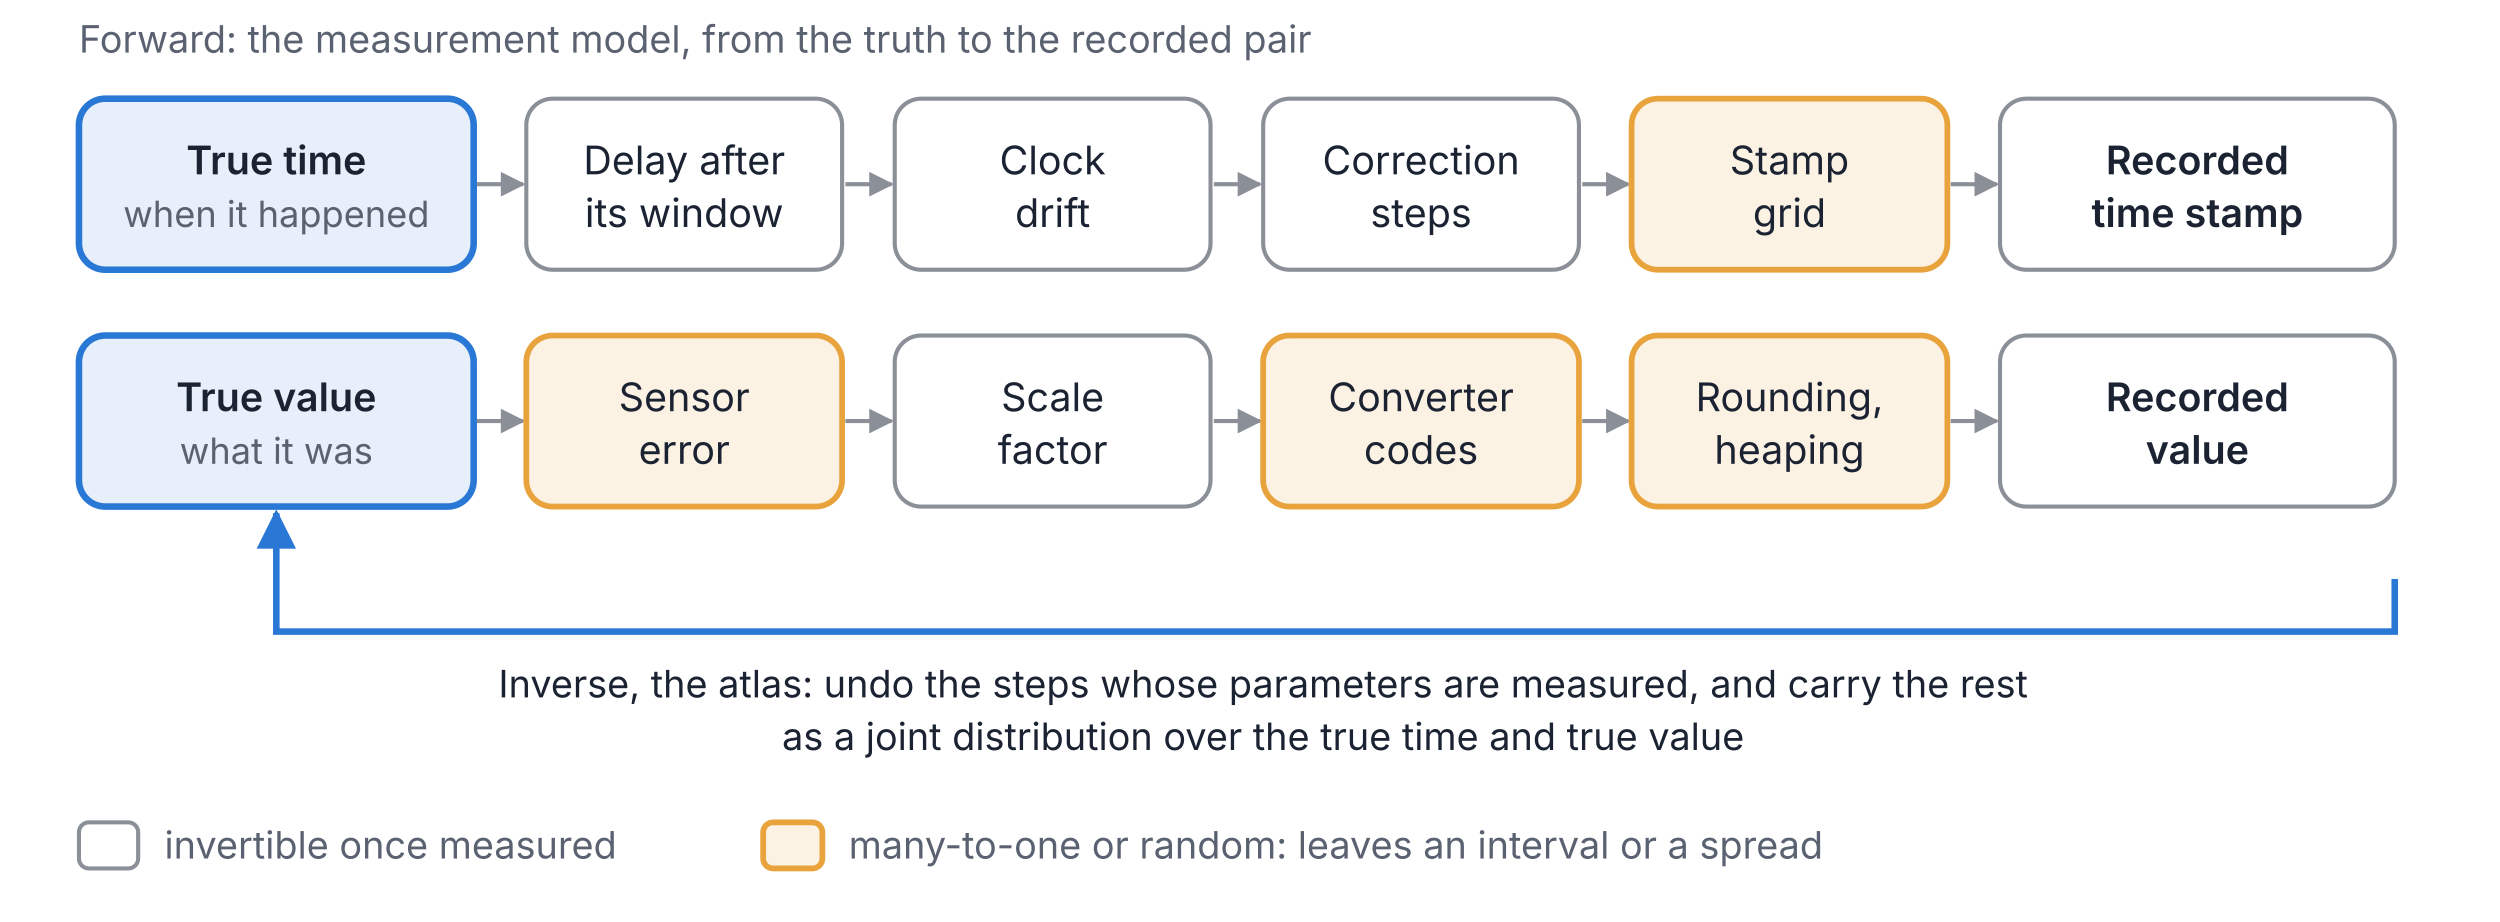
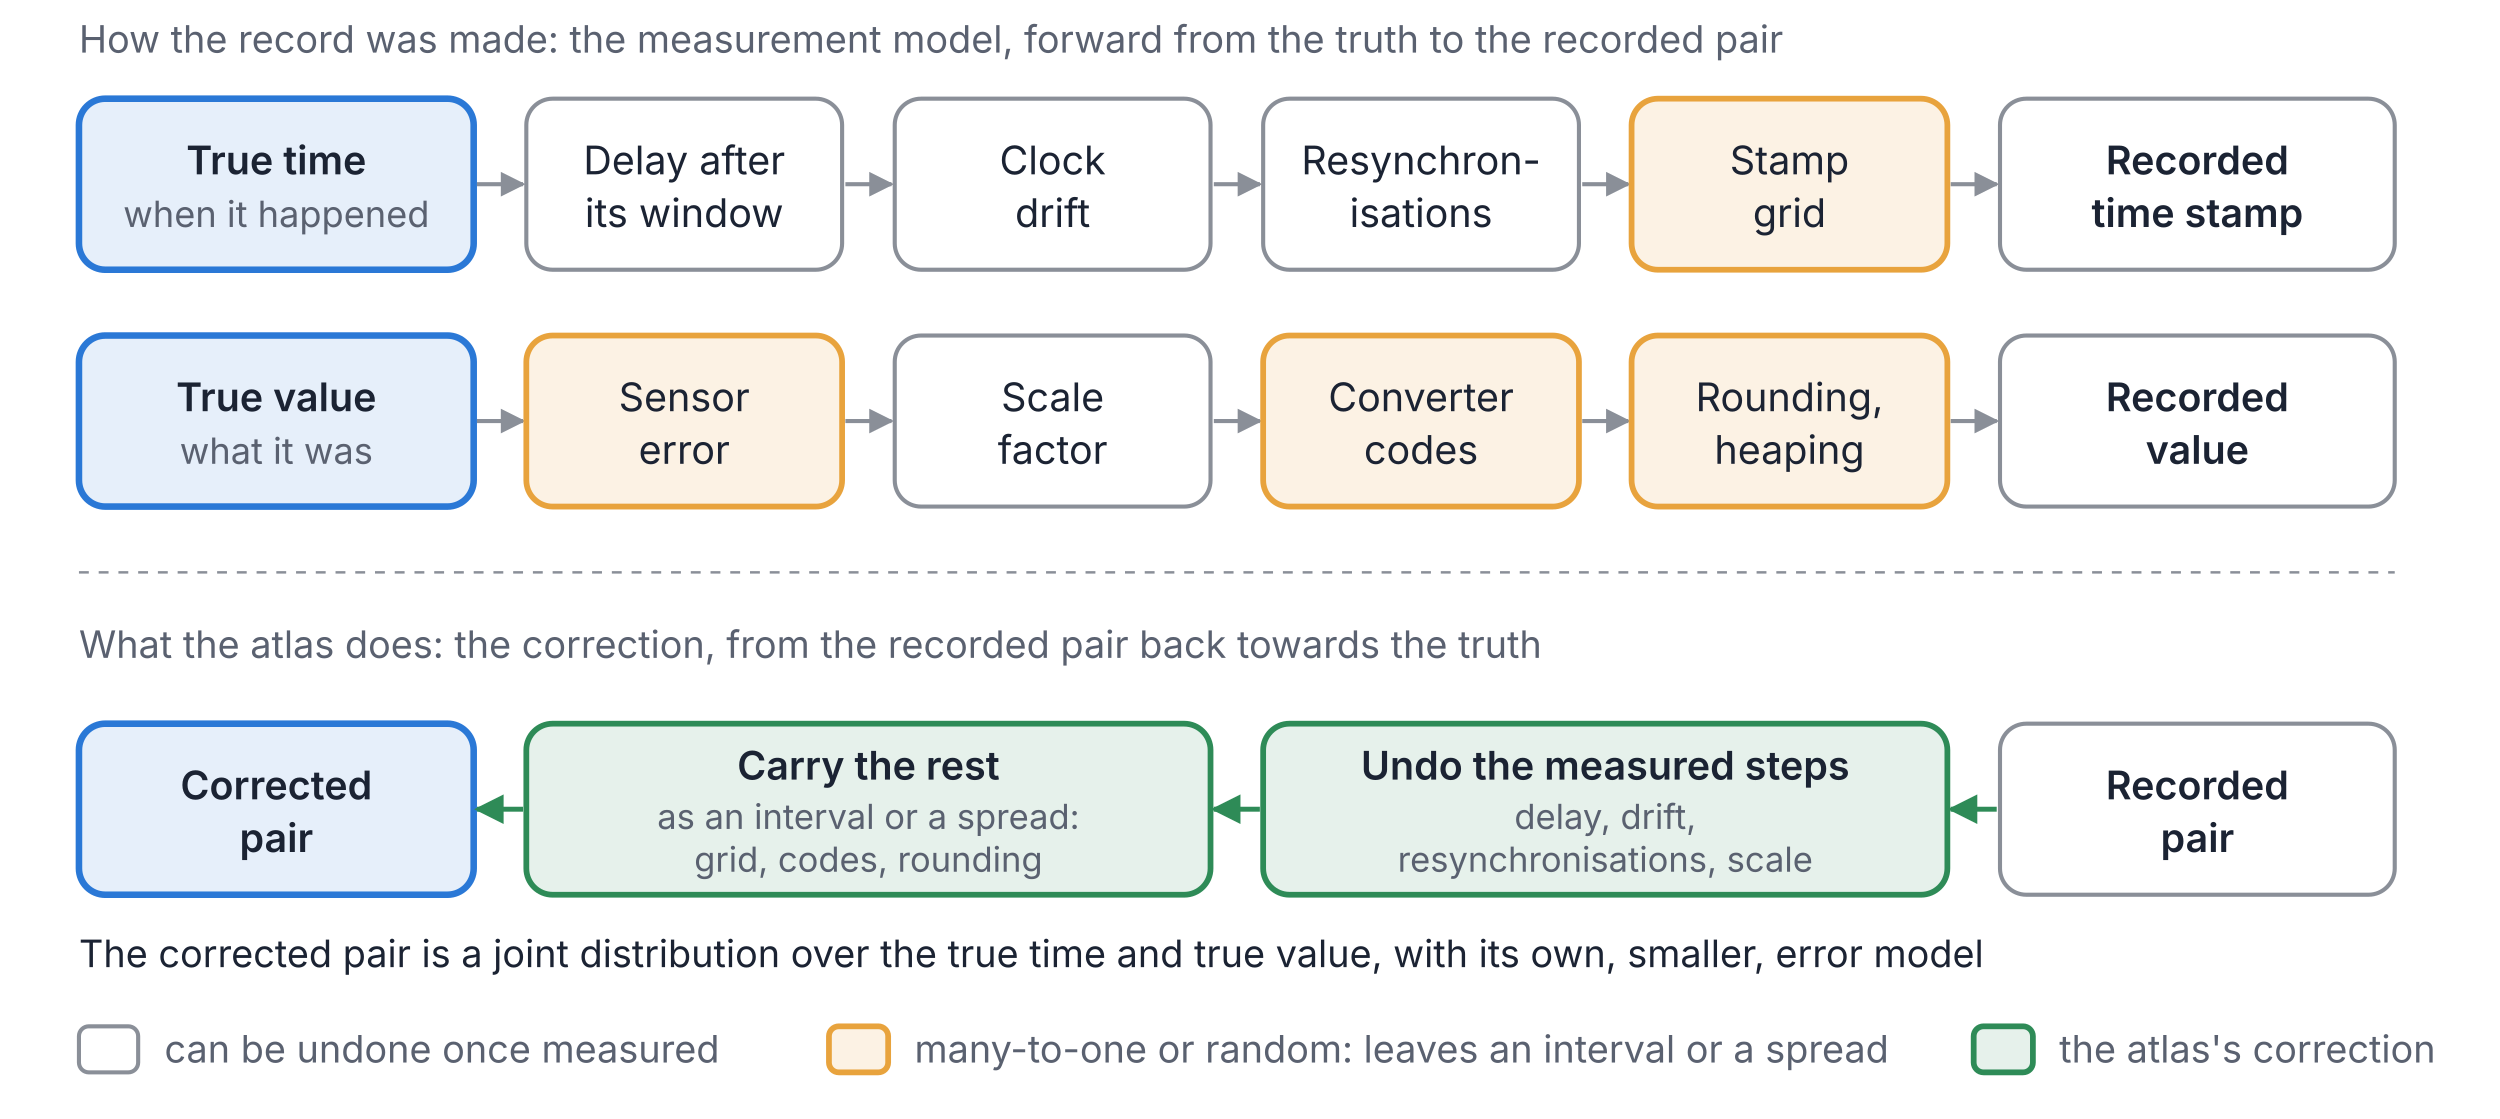
- <svg xmlns="http://www.w3.org/2000/svg" font-family="Inter" viewBox="0 40 760 280" role="img" aria-label="A record maps back to a distribution, because some steps cannot be undone" font-size="12">
+ <svg xmlns="http://www.w3.org/2000/svg" font-family="Inter" viewBox="0 40 760 340" role="img" aria-label="How a record was made, and what the atlas does to correct it" font-size="12">
  <defs>
    <marker id="inv-arrow" viewBox="0 0 10 10" refX="9" refY="5" markerWidth="6" markerHeight="6" orient="auto-start-reverse">
      <path d="M0 0L10 5L0 10z" fill="#8a8f98" />
    </marker>
-     <marker id="inv-back" viewBox="0 0 10 10" refX="9" refY="5" markerWidth="6" markerHeight="6" orient="auto-start-reverse">
-       <path d="M0 0L10 5L0 10z" fill="#2a78d6" />
+     <marker id="inv-fix" viewBox="0 0 10 10" refX="9" refY="5" markerWidth="6" markerHeight="6" orient="auto-start-reverse">
+       <path d="M0 0L10 5L0 10z" fill="#2e8b57" />
    </marker>
  </defs>
-   <text x="24" y="56" font-size="11.5" fill="#5a6170">Forward: the measurement model, from the truth to the recorded pair</text>
+   <text x="24" y="56" font-size="11.5" fill="#5a6170">How the record was made: the measurement model, forward from the truth to the recorded pair</text>
  <g fill="none" stroke="#8a8f98" stroke-width="1.25">
    <g>
      <path d="M145 96H159" marker-end="url(#inv-arrow)" />
      <path d="M257 96H271" marker-end="url(#inv-arrow)" />
      <path d="M369 96H383" marker-end="url(#inv-arrow)" />
      <path d="M481 96H495" marker-end="url(#inv-arrow)" />
      <path d="M593 96H607" marker-end="url(#inv-arrow)" />
    </g>
    <g>
      <path d="M145 168H159" marker-end="url(#inv-arrow)" />
      <path d="M257 168H271" marker-end="url(#inv-arrow)" />
      <path d="M369 168H383" marker-end="url(#inv-arrow)" />
      <path d="M481 168H495" marker-end="url(#inv-arrow)" />
      <path d="M593 168H607" marker-end="url(#inv-arrow)" />
    </g>
  </g>
  <g>
    <rect x="24" y="70" width="120" height="52" rx="8" fill="#2a78d6" fill-opacity="0.12" stroke="#2a78d6" stroke-width="2" />
    <text x="84" y="93" text-anchor="middle" font-weight="600" fill="#1b2333">True time</text>
    <text x="84" y="109" text-anchor="middle" font-size="11" fill="#5a6170">when it happened</text>
  </g>
  <g>
    <rect x="24" y="142" width="120" height="52" rx="8" fill="#2a78d6" fill-opacity="0.12" stroke="#2a78d6" stroke-width="2" />
    <text x="84" y="165" text-anchor="middle" font-weight="600" fill="#1b2333">True value</text>
    <text x="84" y="181" text-anchor="middle" font-size="11" fill="#5a6170">what it was</text>
  </g>
  <g>
    <rect x="160" y="70" width="96" height="52" rx="8" fill="none" fill-opacity="1" stroke="#8a8f98" stroke-width="1.25" />
-     <text x="208" y="93" text-anchor="middle" fill="#1b2333">Delay after</text>
-     <text x="208" y="109" text-anchor="middle" fill="#1b2333">its window</text>
+     <g>
+       <text x="208" y="93" text-anchor="middle" font-weight="400" fill="#1b2333">Delay after</text>
+       <text x="208" y="109" text-anchor="middle" font-weight="400" fill="#1b2333">its window</text>
+     </g>
  </g>
  <g>
    <rect x="272" y="70" width="96" height="52" rx="8" fill="none" fill-opacity="1" stroke="#8a8f98" stroke-width="1.25" />
-     <text x="320" y="93" text-anchor="middle" fill="#1b2333">Clock</text>
-     <text x="320" y="109" text-anchor="middle" fill="#1b2333">drift</text>
+     <g>
+       <text x="320" y="93" text-anchor="middle" font-weight="400" fill="#1b2333">Clock</text>
+       <text x="320" y="109" text-anchor="middle" font-weight="400" fill="#1b2333">drift</text>
+     </g>
  </g>
  <g>
    <rect x="384" y="70" width="96" height="52" rx="8" fill="none" fill-opacity="1" stroke="#8a8f98" stroke-width="1.25" />
-     <text x="432" y="93" text-anchor="middle" fill="#1b2333">Correction</text>
-     <text x="432" y="109" text-anchor="middle" fill="#1b2333">steps</text>
+     <g>
+       <text x="432" y="93" text-anchor="middle" font-weight="400" fill="#1b2333">Resynchron-</text>
+       <text x="432" y="109" text-anchor="middle" font-weight="400" fill="#1b2333">isations</text>
+     </g>
  </g>
  <g>
    <rect x="496" y="70" width="96" height="52" rx="8" fill="#e8a33d" fill-opacity="0.14" stroke="#e8a33d" stroke-width="1.75" />
-     <text x="544" y="93" text-anchor="middle" fill="#1b2333">Stamp</text>
-     <text x="544" y="109" text-anchor="middle" fill="#1b2333">grid</text>
+     <g>
+       <text x="544" y="93" text-anchor="middle" font-weight="400" fill="#1b2333">Stamp</text>
+       <text x="544" y="109" text-anchor="middle" font-weight="400" fill="#1b2333">grid</text>
+     </g>
  </g>
  <g>
    <rect x="160" y="142" width="96" height="52" rx="8" fill="#e8a33d" fill-opacity="0.14" stroke="#e8a33d" stroke-width="1.75" />
-     <text x="208" y="165" text-anchor="middle" fill="#1b2333">Sensor</text>
-     <text x="208" y="181" text-anchor="middle" fill="#1b2333">error</text>
+     <g>
+       <text x="208" y="165" text-anchor="middle" font-weight="400" fill="#1b2333">Sensor</text>
+       <text x="208" y="181" text-anchor="middle" font-weight="400" fill="#1b2333">error</text>
+     </g>
  </g>
  <g>
    <rect x="272" y="142" width="96" height="52" rx="8" fill="none" fill-opacity="1" stroke="#8a8f98" stroke-width="1.25" />
-     <text x="320" y="165" text-anchor="middle" fill="#1b2333">Scale</text>
-     <text x="320" y="181" text-anchor="middle" fill="#1b2333">factor</text>
+     <g>
+       <text x="320" y="165" text-anchor="middle" font-weight="400" fill="#1b2333">Scale</text>
+       <text x="320" y="181" text-anchor="middle" font-weight="400" fill="#1b2333">factor</text>
+     </g>
  </g>
  <g>
    <rect x="384" y="142" width="96" height="52" rx="8" fill="#e8a33d" fill-opacity="0.14" stroke="#e8a33d" stroke-width="1.75" />
-     <text x="432" y="165" text-anchor="middle" fill="#1b2333">Converter</text>
-     <text x="432" y="181" text-anchor="middle" fill="#1b2333">codes</text>
+     <g>
+       <text x="432" y="165" text-anchor="middle" font-weight="400" fill="#1b2333">Converter</text>
+       <text x="432" y="181" text-anchor="middle" font-weight="400" fill="#1b2333">codes</text>
+     </g>
  </g>
  <g>
    <rect x="496" y="142" width="96" height="52" rx="8" fill="#e8a33d" fill-opacity="0.14" stroke="#e8a33d" stroke-width="1.75" />
-     <text x="544" y="165" text-anchor="middle" fill="#1b2333">Rounding,</text>
-     <text x="544" y="181" text-anchor="middle" fill="#1b2333">heaping</text>
+     <g>
+       <text x="544" y="165" text-anchor="middle" font-weight="400" fill="#1b2333">Rounding,</text>
+       <text x="544" y="181" text-anchor="middle" font-weight="400" fill="#1b2333">heaping</text>
+     </g>
  </g>
  <g>
    <rect x="608" y="70" width="120" height="52" rx="8" fill="none" fill-opacity="1" stroke="#8a8f98" stroke-width="1.25" />
-     <text x="668" y="93" text-anchor="middle" font-weight="600" fill="#1b2333">Recorded</text>
-     <text x="668" y="109" text-anchor="middle" font-weight="600" fill="#1b2333">time stamp</text>
+     <g>
+       <text x="668" y="93" text-anchor="middle" font-weight="600" fill="#1b2333">Recorded</text>
+       <text x="668" y="109" text-anchor="middle" font-weight="600" fill="#1b2333">time stamp</text>
+     </g>
  </g>
  <g>
    <rect x="608" y="142" width="120" height="52" rx="8" fill="none" fill-opacity="1" stroke="#8a8f98" stroke-width="1.25" />
-     <text x="668" y="165" text-anchor="middle" font-weight="600" fill="#1b2333">Recorded</text>
-     <text x="668" y="181" text-anchor="middle" font-weight="600" fill="#1b2333">value</text>
+     <g>
+       <text x="668" y="165" text-anchor="middle" font-weight="600" fill="#1b2333">Recorded</text>
+       <text x="668" y="181" text-anchor="middle" font-weight="600" fill="#1b2333">value</text>
+     </g>
  </g>
-   <g fill="none" stroke="#2a78d6" stroke-width="2">
-     <path d="M728 216V232H84V196" marker-end="url(#inv-back)" />
+   <line x1="24" x2="728" y1="214" y2="214" stroke="#8a8f98" stroke-width="0.75" stroke-dasharray="3 3" />
+   <text x="24" y="240" font-size="11.5" fill="#5a6170">What the atlas does: the correction, from the recorded pair back towards the truth</text>
+   <g>
+     <rect x="608" y="260" width="120" height="52" rx="8" fill="none" fill-opacity="1" stroke="#8a8f98" stroke-width="1.25" />
+     <g>
+       <text x="668" y="283" text-anchor="middle" font-weight="600" fill="#1b2333">Recorded</text>
+       <text x="668" y="299" text-anchor="middle" font-weight="600" fill="#1b2333">pair</text>
+     </g>
  </g>
-   <text x="384" y="252" text-anchor="middle" font-size="11.5" fill="#1b2333">Inverse, the atlas: undo the steps whose parameters are measured, and carry the rest</text>
-   <text x="384" y="268" text-anchor="middle" font-size="11.5" fill="#1b2333">as a joint distribution over the true time and true value</text>
  <g>
-     <rect x="24" y="290" width="18" height="14" rx="3" fill="none" stroke="#8a8f98" stroke-width="1.25" />
-     <text x="50" y="301" font-size="11.5" fill="#5a6170">invertible once measured</text>
-     <rect x="232" y="290" width="18" height="14" rx="3" fill="#e8a33d" fill-opacity="0.14" stroke="#e8a33d" stroke-width="1.75" />
-     <text x="258" y="301" font-size="11.5" fill="#5a6170">many-to-one or random: leaves an interval or a spread</text>
+     <rect x="384" y="260" width="208" height="52" rx="8" fill="#2e8b57" fill-opacity="0.12" stroke="#2e8b57" stroke-width="1.75" />
+     <text x="488" y="277" text-anchor="middle" font-weight="600" fill="#1b2333">Undo the measured steps</text>
+     <text x="488" y="292" text-anchor="middle" font-size="10.5" fill="#5a6170">delay, drift,</text>
+     <text x="488" y="305" text-anchor="middle" font-size="10.5" fill="#5a6170">resynchronisations, scale</text>
+   </g>
+   <g>
+     <rect x="160" y="260" width="208" height="52" rx="8" fill="#2e8b57" fill-opacity="0.12" stroke="#2e8b57" stroke-width="1.75" />
+     <text x="264" y="277" text-anchor="middle" font-weight="600" fill="#1b2333">Carry the rest</text>
+     <text x="264" y="292" text-anchor="middle" font-size="10.5" fill="#5a6170">as an interval or a spread:</text>
+     <text x="264" y="305" text-anchor="middle" font-size="10.5" fill="#5a6170">grid, codes, rounding</text>
+   </g>
+   <g>
+     <rect x="24" y="260" width="120" height="52" rx="8" fill="#2a78d6" fill-opacity="0.12" stroke="#2a78d6" stroke-width="2" />
+     <g>
+       <text x="84" y="283" text-anchor="middle" font-weight="600" fill="#1b2333">Corrected</text>
+       <text x="84" y="299" text-anchor="middle" font-weight="600" fill="#1b2333">pair</text>
+     </g>
+   </g>
+   <g fill="none" stroke="#2e8b57" stroke-width="1.5">
+     <path d="M607 286H593" marker-end="url(#inv-fix)" />
+     <path d="M383 286H369" marker-end="url(#inv-fix)" />
+     <path d="M159 286H145" marker-end="url(#inv-fix)" />
+   </g>
+   <text x="24" y="334" font-size="11.5" fill="#1b2333">The corrected pair is a joint distribution over the true time and true value, with its own, smaller, error model</text>
+   <g>
+     <rect x="24" y="352" width="18" height="14" rx="3" fill="none" stroke="#8a8f98" stroke-width="1.25" />
+     <text x="50" y="363" font-size="11.5" fill="#5a6170">can be undone once measured</text>
+     <rect x="252" y="352" width="18" height="14" rx="3" fill="#e8a33d" fill-opacity="0.14" stroke="#e8a33d" stroke-width="1.75" />
+     <text x="278" y="363" font-size="11.5" fill="#5a6170">many-to-one or random: leaves an interval or a spread</text>
+     <rect x="600" y="352" width="18" height="14" rx="3" fill="#2e8b57" fill-opacity="0.12" stroke="#2e8b57" stroke-width="1.75" />
+     <text x="626" y="363" font-size="11.5" fill="#5a6170">the atlas's correction</text>
  </g>
</svg>
